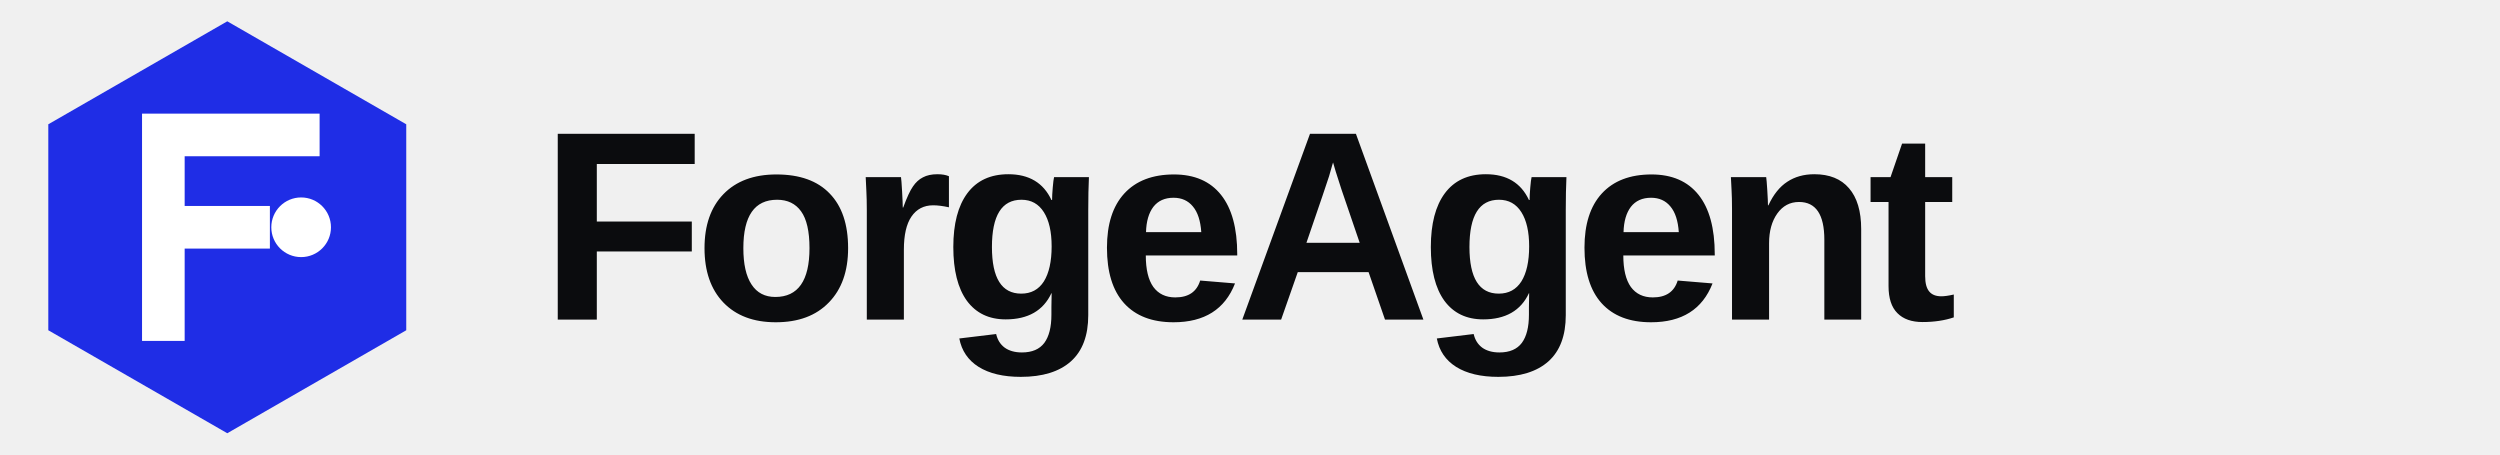
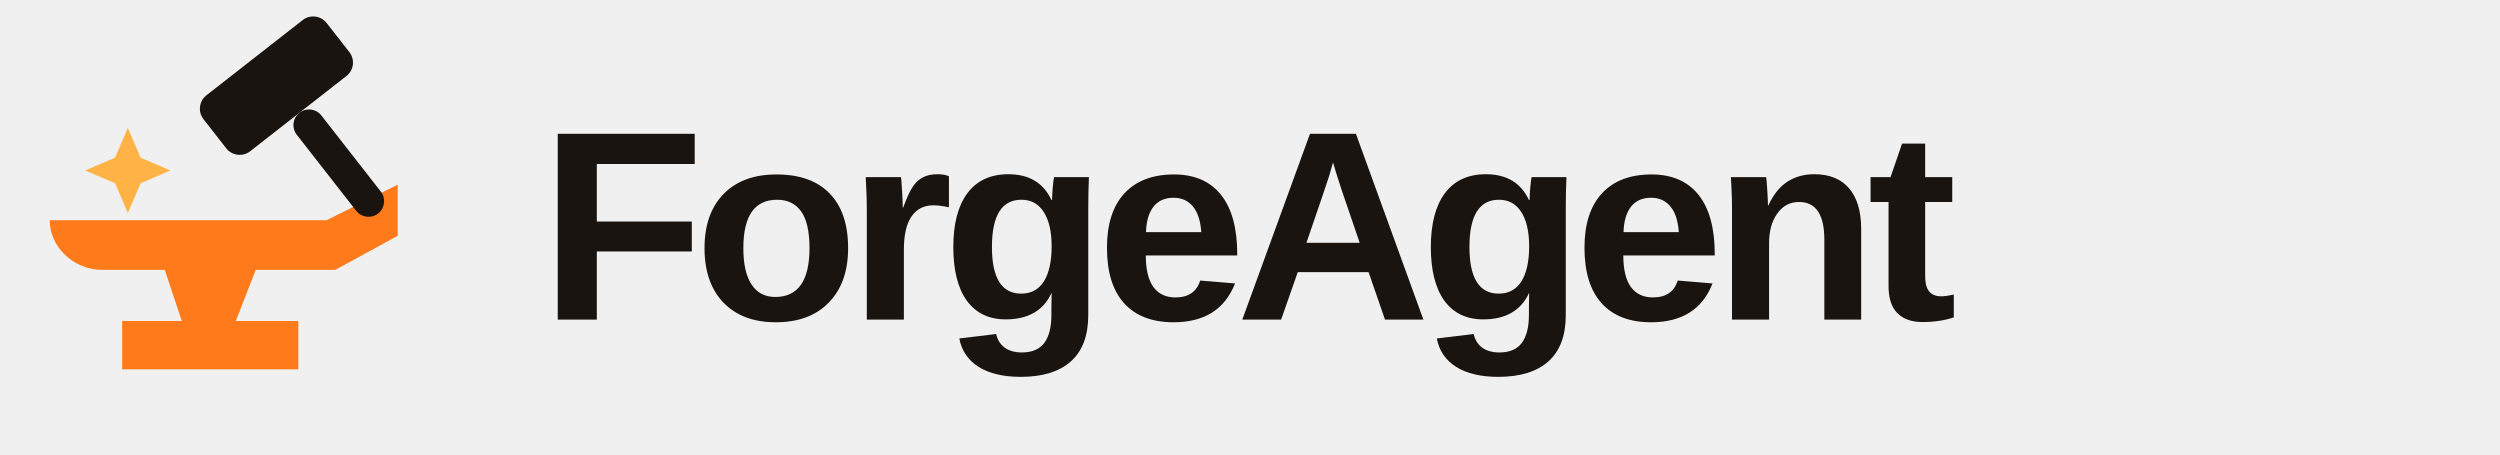
<svg xmlns="http://www.w3.org/2000/svg" viewBox="0 0 176 32" role="img" aria-label="ForgeAgent">
-   <path d="M16 1.5 28.6 8.75v14.5L16 30.5 3.4 23.25V8.75Z" fill="#1f2de6" />
-   <path d="M11.5 22.5v-13h9.5M11.5 16h6" fill="none" stroke="#fff" stroke-width="3" stroke-linecap="square" />
-   <circle cx="21.2" cy="16" r="2.1" fill="#fff" />
-   <text x="38" y="22.5" font-family="Schibsted Grotesk, Arial, sans-serif" font-weight="800" font-size="19" letter-spacing="-0.76" fill="#0b0c0e">ForgeAgent</text>
+   <path d="M3.5 15.5h19.5l5-2.5v3.6l-4.4 2.4H18l-1.4 3.6H21v3.4H8.6V22.6h4.2L11.6 19H7.2c-2 0-3.7-1.6-3.7-3.5Z" fill="#ff7a1a" />
+   <g transform="rotate(-38 21 8)" fill="#1a1410">
+     <rect x="15.5" y="3" width="11" height="5" rx="1.2" />
+     <rect x="20" y="8" width="2.2" height="9" rx="1.1" />
+   </g>
+   <path d="m9 9 .9 2.1L12 12l-2.1.9L9 15l-.9-2.1L6 12l2.1-.9Z" fill="#ffb347" />
+   <text x="38" y="22.5" font-family="Schibsted Grotesk, Arial, sans-serif" font-weight="800" font-size="19" letter-spacing="-0.76" fill="#1a1410">ForgeAgent</text>
</svg>
